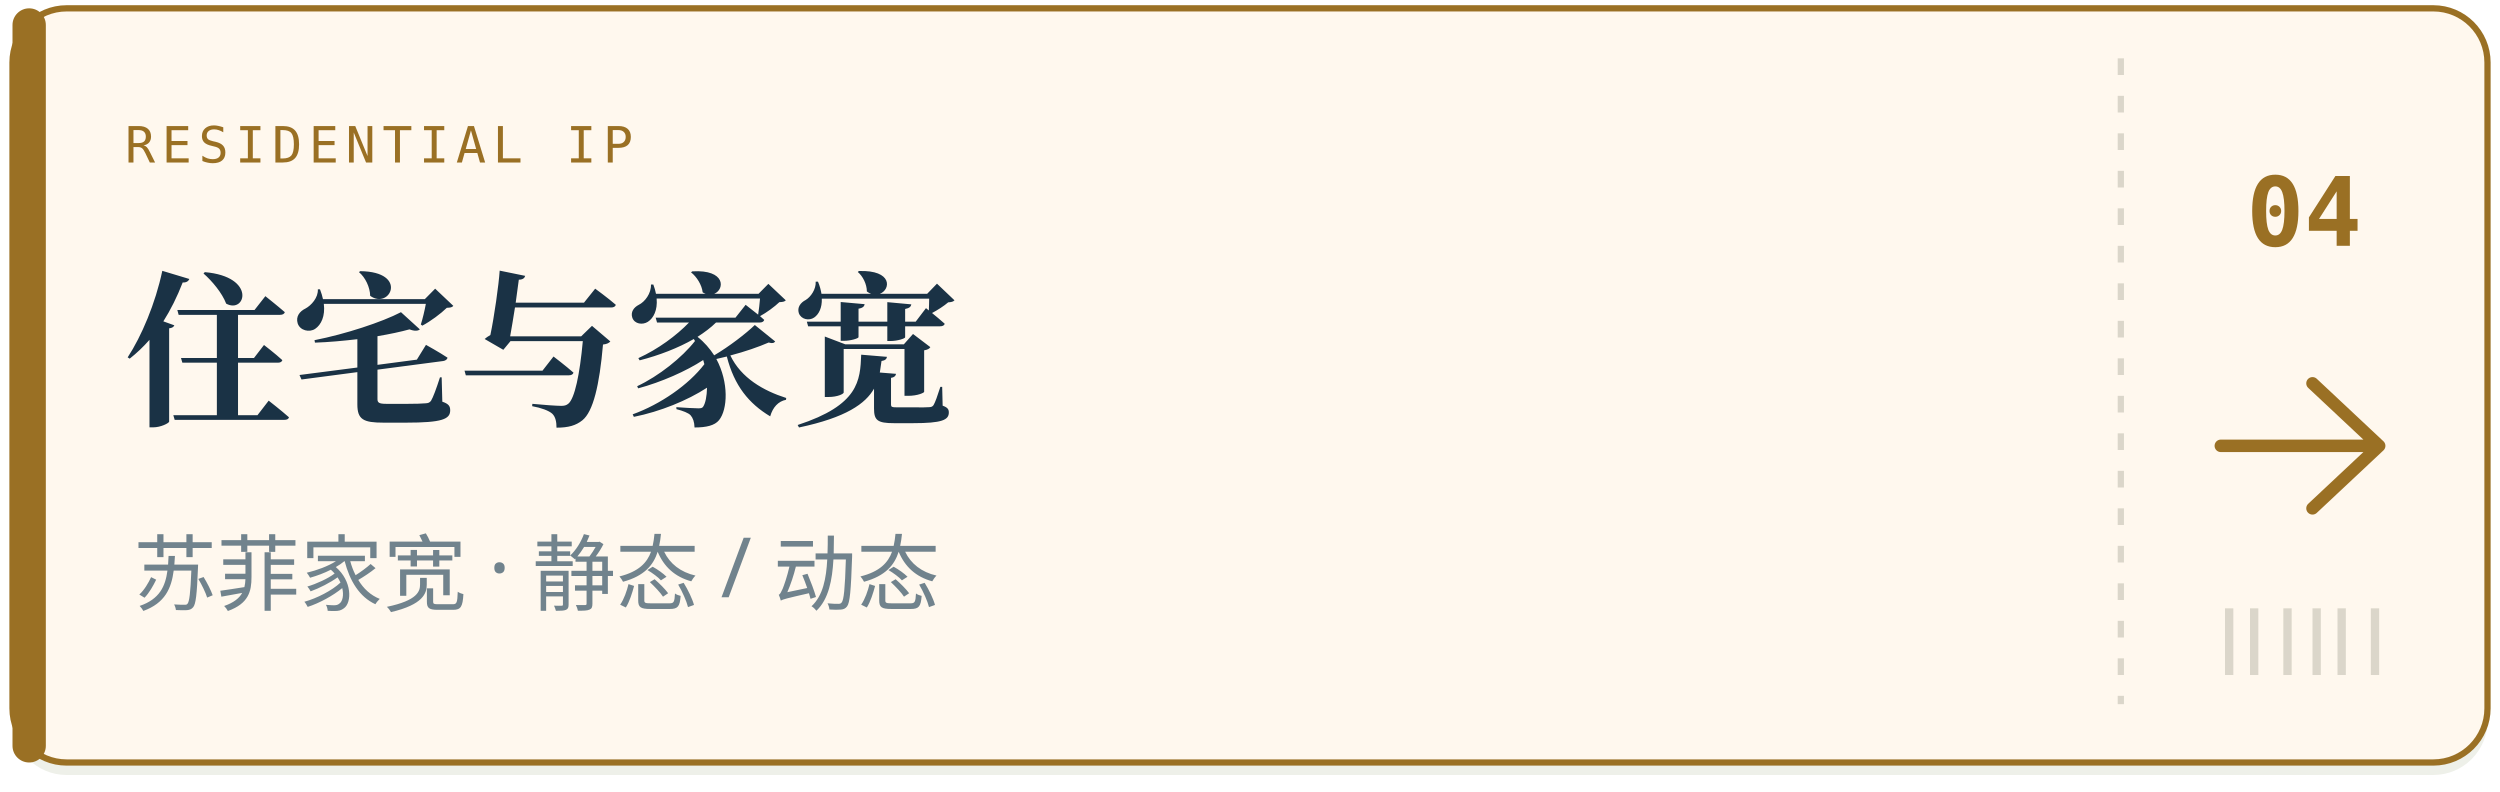
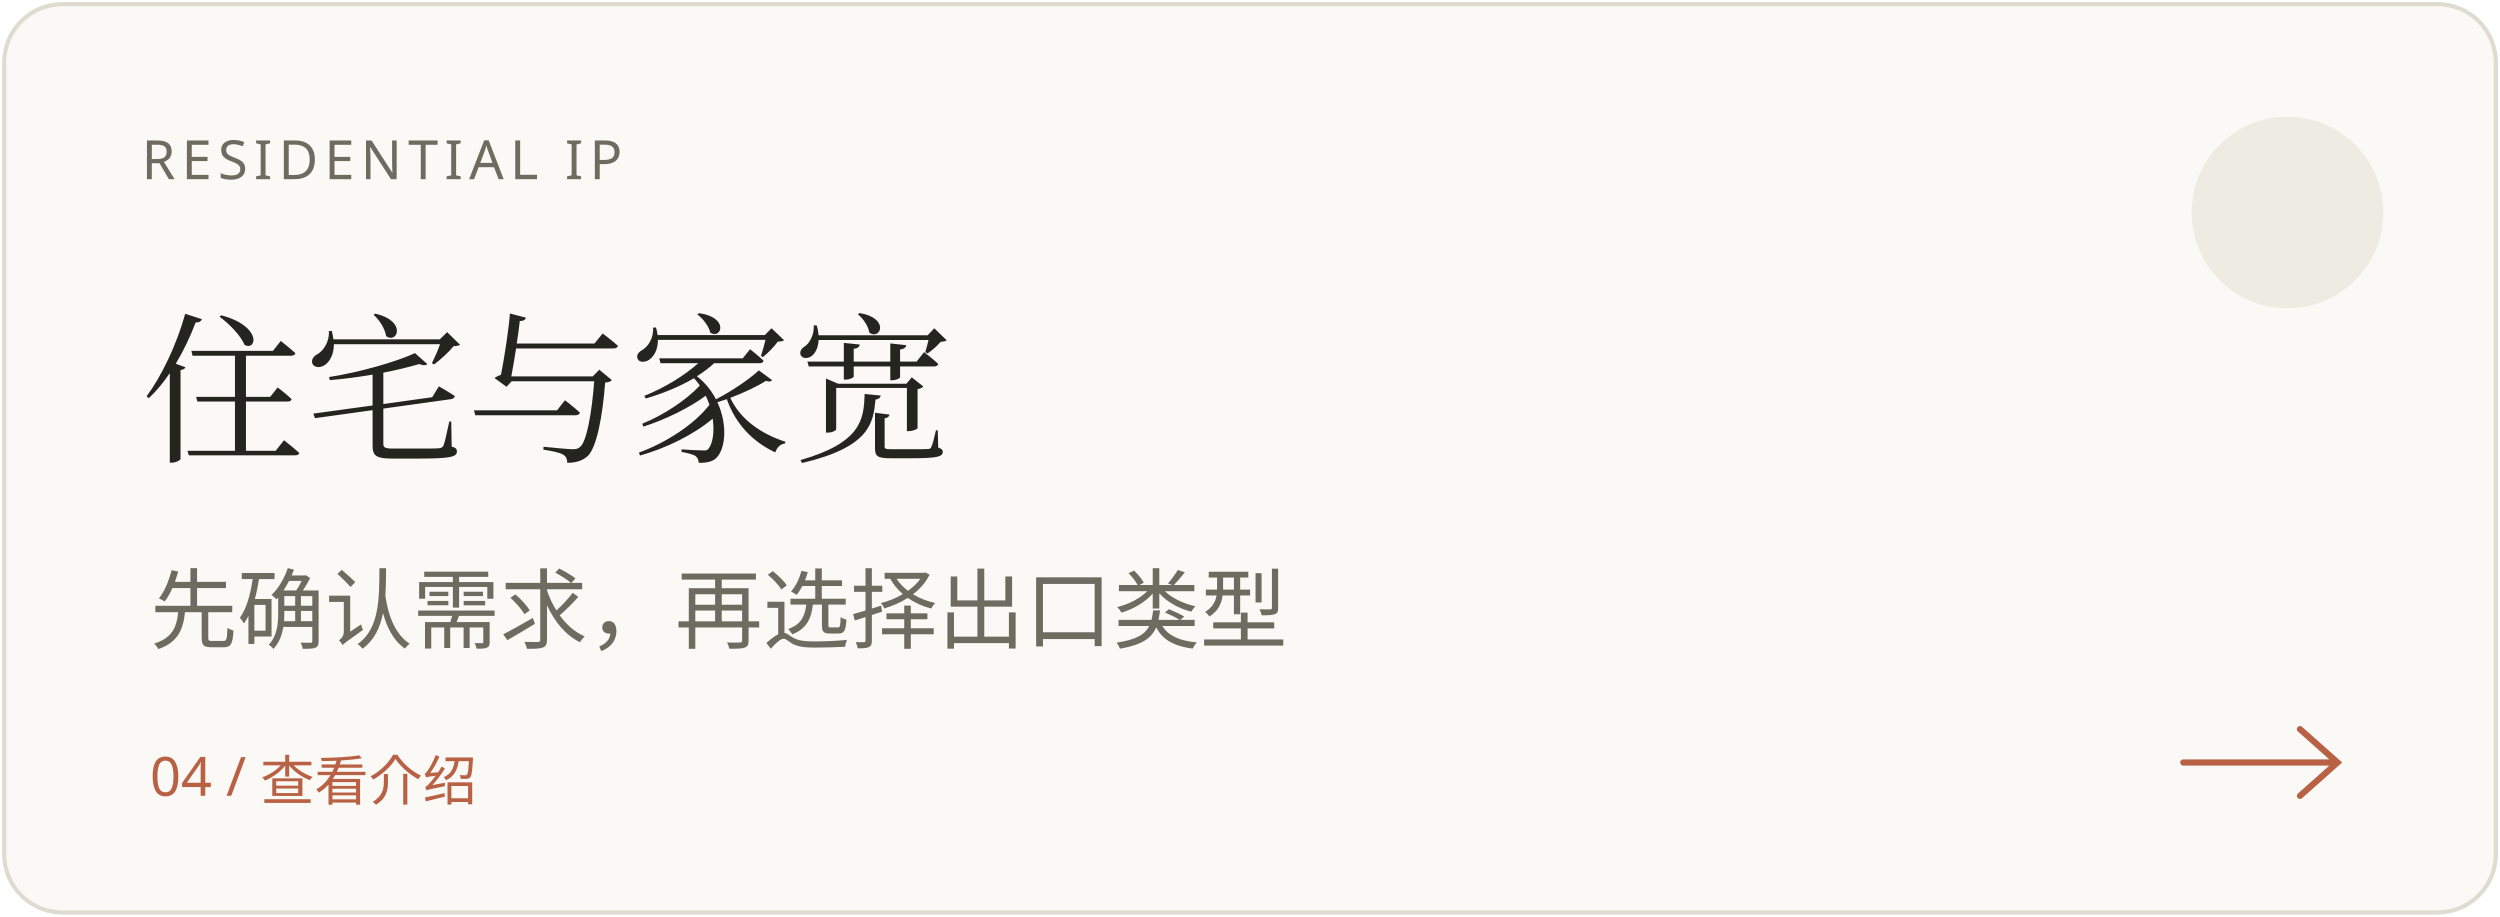
- <svg xmlns="http://www.w3.org/2000/svg" width="600" height="190" viewBox="0 0 600 190" role="img" aria-labelledby="t d">
-   <style>.paper{fill:#fff8ee}.ink{fill:#1a3245}.muted{fill:#71838d}.line{stroke:#dbd6ca}.shade{fill:#eef0e9}@media(prefers-color-scheme:dark){.paper{fill:#172838}.ink{fill:#edf4f2}.muted{fill:#9aacb9}.line{stroke:#374b5a}.shade{fill:#10202d}}</style>
-   <rect x="3" y="5" width="594" height="181" rx="13" class="shade" />
-   <rect x="3" y="2" width="594" height="181" rx="13" class="paper" stroke="#9a7024" stroke-width="1.5" />
-   <rect x="3" y="2" width="8" height="181" rx="4" fill="#9a7024" />
-   <path d="M509 14V169" class="line" stroke-width="1.5" stroke-dasharray="4 5" />
-   <text x="30" y="39" font-family="Bahnschrift,DIN Alternate,monospace" font-size="12" fill="#9a7024" letter-spacing="1.6">RESIDENTIAL IP</text>
-   <text x="30" y="99" font-family="Noto Serif CJK SC,Songti SC,SimSun,serif" font-size="40" font-weight="700" class="ink">住宅与家宽</text>
-   <text x="32" y="145" font-family="Microsoft YaHei,PingFang SC,sans-serif" font-size="20" class="muted">苏菲家宽 · 静态 / 动态</text>
-   <text x="553" y="59" text-anchor="middle" font-family="Bahnschrift,monospace" font-size="23" font-weight="700" fill="#9a7024">04</text>
-   <path d="M533 107H570M555 92l16 15-16 15" fill="none" stroke="#9a7024" stroke-width="3" stroke-linecap="round" stroke-linejoin="round" />
-   <g class="line" stroke-width="2">
-     <path d="M535 146V162M541 146V162M549 146V162M556 146V162M562 146V162M570 146V162" />
+ <svg xmlns="http://www.w3.org/2000/svg" width="600" height="220" viewBox="0 0 600 220" role="img" aria-labelledby="title desc">
+   <g font-family="Microsoft YaHei,PingFang SC,sans-serif">
+     <style>.paper{fill:#faf9f5}.ink{fill:#25251f}.muted{fill:#6e6b61}.line{stroke:#dedbd0}.accent{fill:#b86145}.soft{fill:#eeece2}
+ @media(prefers-color-scheme:dark){.paper{fill:#262624}.ink{fill:#f5f2e9}.muted{fill:#b7b3a8}.line{stroke:#48463f}.accent{fill:#e3a18a}.soft{fill:#34332e}}</style>
+     <rect x="1" y="1" width="598" height="218" rx="14" class="paper" />
+     <rect x="1" y="1" width="598" height="218" rx="14" fill="none" class="line" />
+     <circle cx="549" cy="51" r="23" class="soft" />
+     <text x="34" y="43" font-size="13" letter-spacing="1.5" class="muted">RESIDENTIAL IP</text>
+     <text x="34" y="108" font-family="Noto Serif CJK SC,Source Han Serif SC,Songti SC,SimSun,Georgia,serif" font-size="39" class="ink">住宅与家宽</text>
+     <text x="36" y="154" font-size="21" class="muted">先确认需求，再选择出口类型</text>
+     <text x="36" y="191" font-size="13" class="accent">04 / 查看介绍</text>
+     <path d="M524 183H561m-9-8 9 8-9 8" fill="none" stroke="#b86145" stroke-width="1.5" stroke-linecap="round" />
  </g>
</svg>
